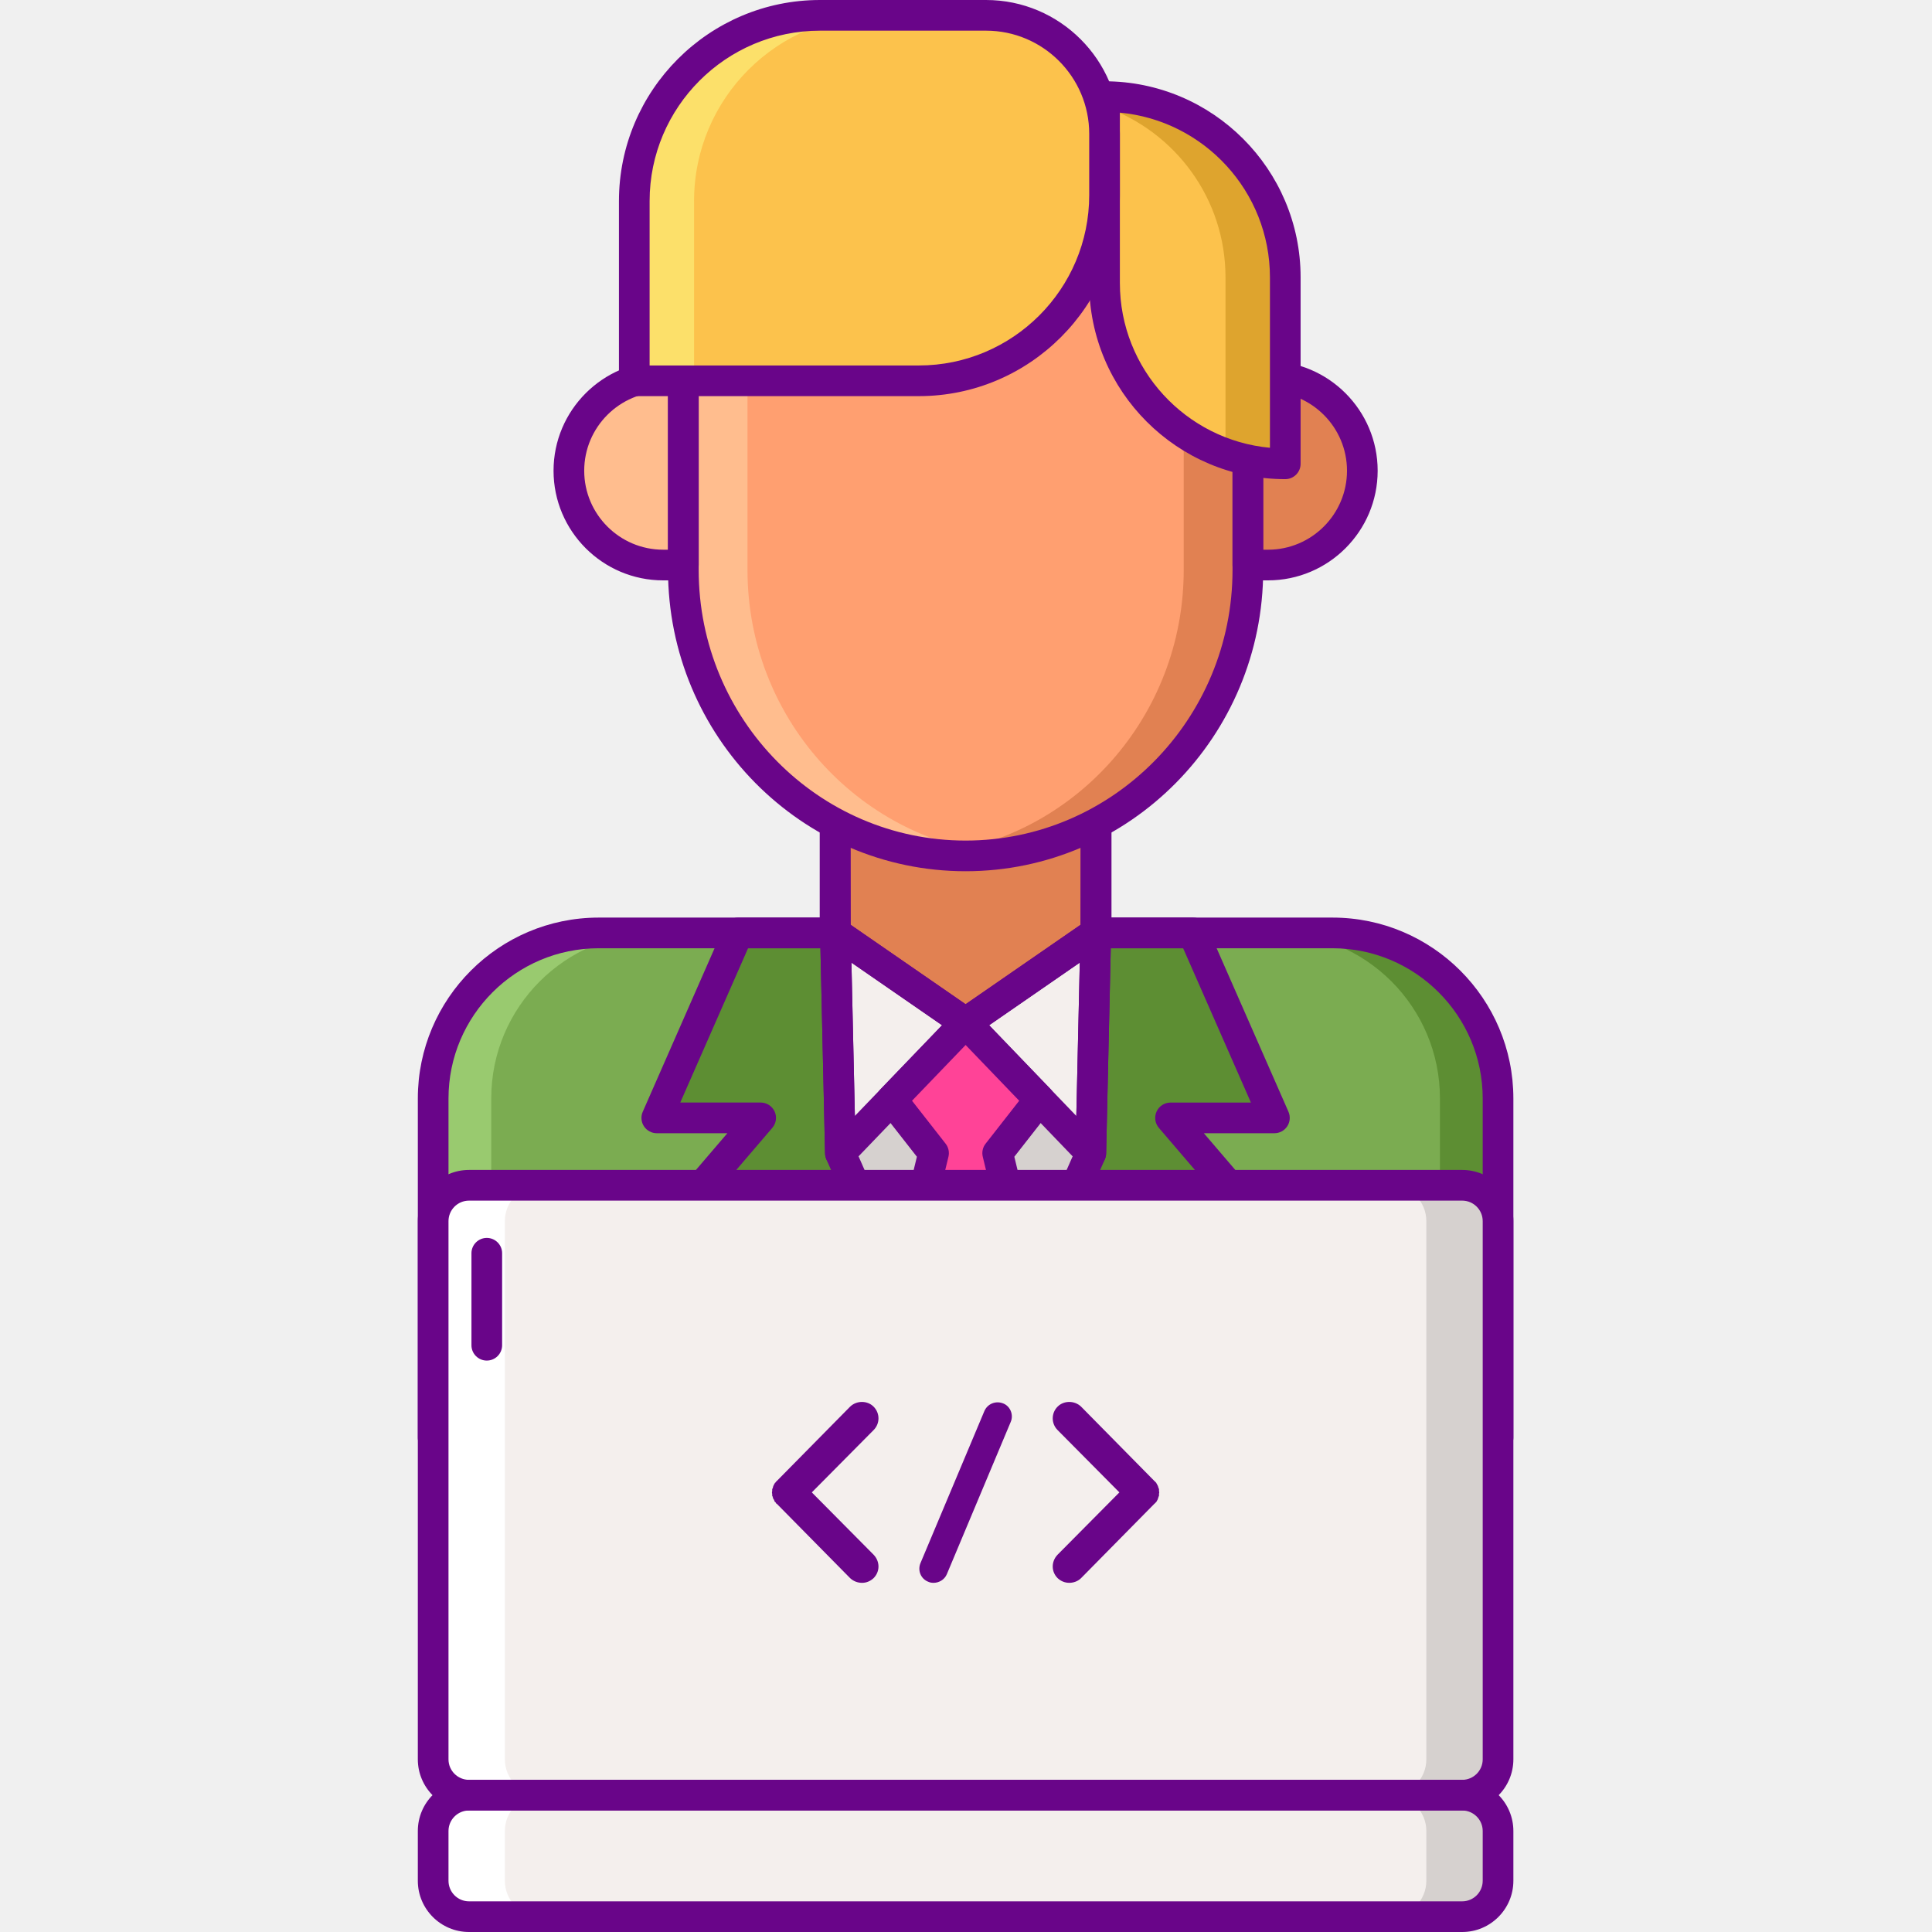
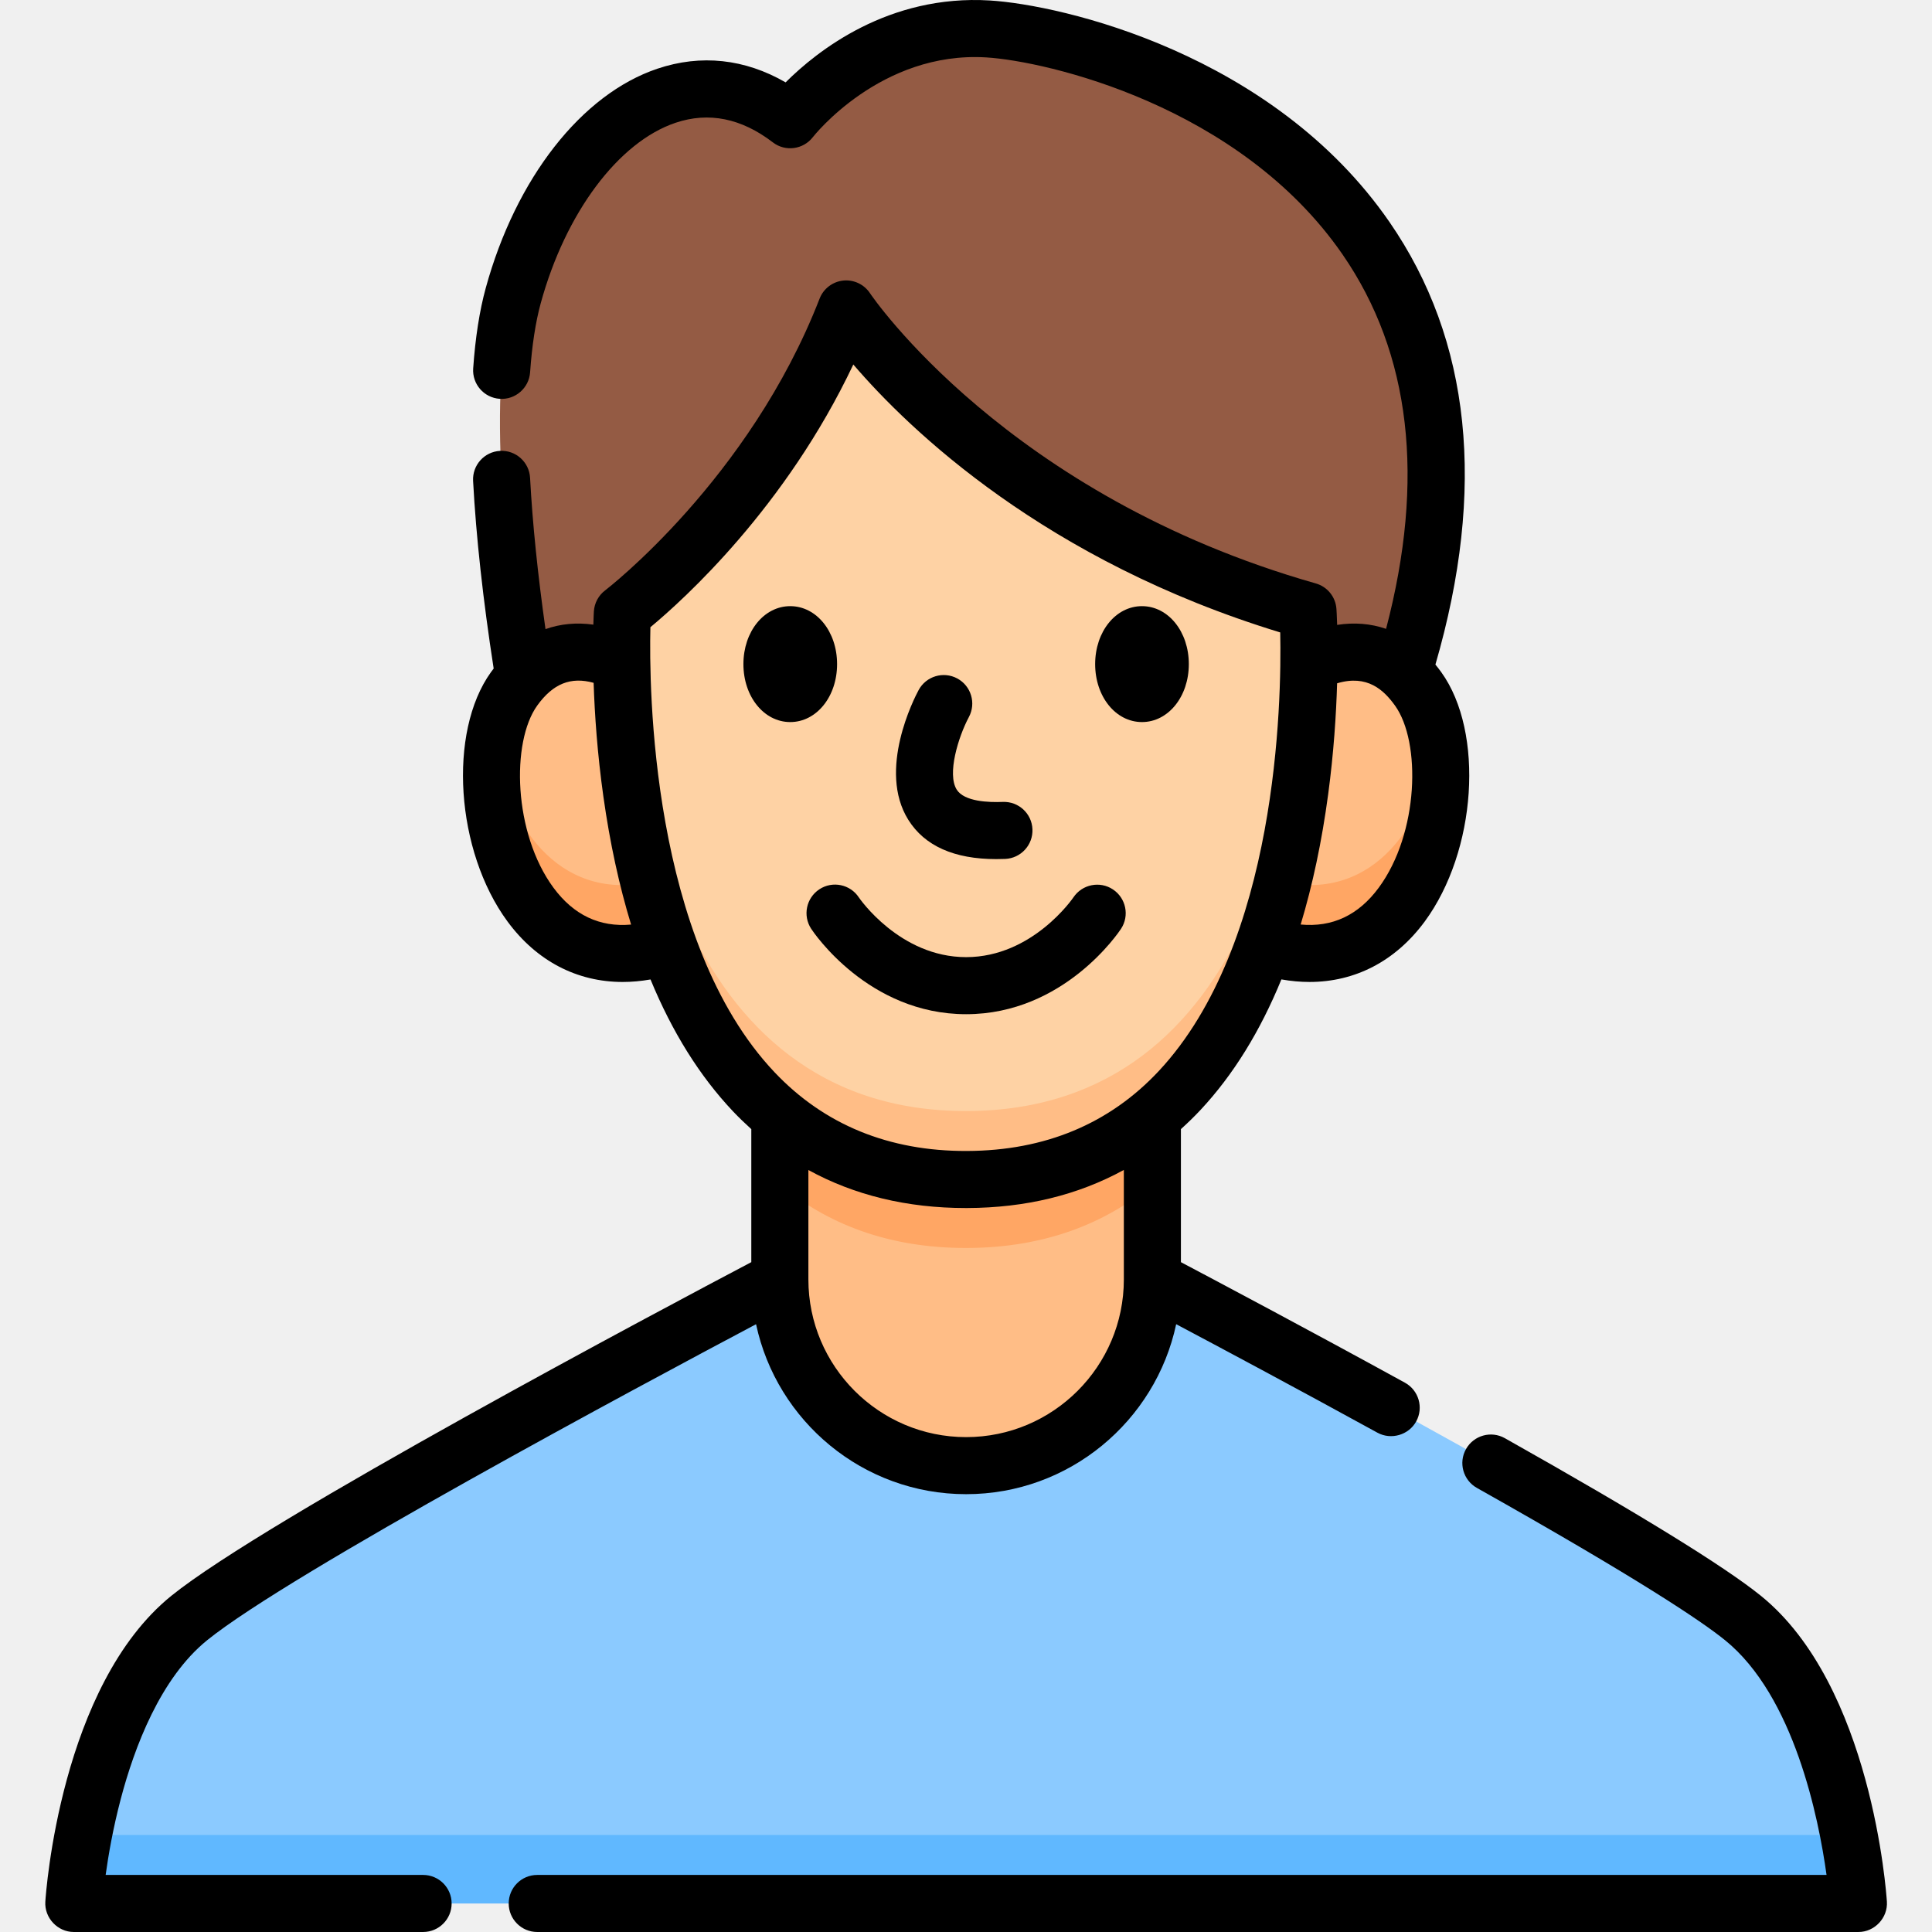
- <svg xmlns="http://www.w3.org/2000/svg" height="504pt" viewBox="-109 0 504 504" width="504pt">
-   <path d="m272.441 500h-259.09c-5.164 0-9.352-4.188-9.352-9.352v-12.996c0-5.164 4.188-9.352 9.352-9.352h259.09c5.164 0 9.352 4.188 9.352 9.352v12.996c0 5.164-4.188 9.352-9.352 9.352zm0 0" fill="#f4efed" />
-   <path d="m272.441 468.301h-18.703c5.164 0 9.352 4.188 9.352 9.352v12.996c0 5.164-4.188 9.352-9.352 9.352h18.703c5.164 0 9.352-4.188 9.352-9.352v-12.996c0-5.164-4.188-9.352-9.352-9.352zm0 0" fill="#d6d1cf" />
-   <path d="m13.352 500h18.703c-5.164 0-9.352-4.188-9.352-9.352v-12.996c0-5.164 4.184-9.352 9.352-9.352h-18.703c-5.164 0-9.352 4.188-9.352 9.352v12.996c0 5.164 4.188 9.352 9.352 9.352zm0 0" fill="#fff" />
-   <path d="m69.266 98.191h-5.258c-13.59 0-24.605 11.016-24.605 24.605s11.016 24.605 24.605 24.605h5.258zm0 0" fill="#ffbd8e" />
-   <path d="m221.785 98.191h-5.258v49.211h5.258c13.59 0 24.605-11.016 24.605-24.605s-11.016-24.605-24.605-24.605zm0 0" fill="#e18152" />
-   <path d="m238.605 243.371h-61.75c.035-.633.098-1.262.098-1.906v-62.141h-68.113v62.141c0 .645.062 1.27.098 1.906h-61.75c-23.852 0-43.188 19.332-43.188 43.184v88.484h277.793v-88.484c0-23.848-19.336-43.184-43.188-43.184zm0 0" fill="#7bac51" />
-   <path d="m176.855 243.371h25.406l21.195 48.254h-27.102l20.172 23.559-73.633 59.855 32.664-74.227zm0 0" fill="#5d8e33" />
-   <path d="m175.559 300.812-32.664 74.227-32.664-74.227 32.664-33.977zm0 0" fill="#d6d1cf" />
-   <path d="m142.895 266.836-32.664 33.977-1.293-57.441zm0 0" fill="#f4efed" />
-   <path d="m142.895 266.836 32.664 33.977 1.297-57.441zm0 0" fill="#f4efed" />
-   <path d="m108.938 243.371h-25.406l-21.195 48.254h27.102l-20.172 23.559 73.629 59.855-32.664-74.227zm0 0" fill="#5d8e33" />
-   <path d="m108.938 243.371 33.957 23.465 33.961-23.465.098-64.047h-68.113zm0 0" fill="#e18152" />
-   <path d="m238.605 243.371h-15.148c23.848 0 43.184 19.336 43.184 43.188v88.48h15.152v-88.48c0-23.852-19.336-43.188-43.188-43.188zm0 0" fill="#5d8e33" />
-   <path d="m47.188 243.371h15.148c-23.852 0-43.188 19.336-43.188 43.188v88.48h-15.148v-88.48c0-23.852 19.336-43.188 43.188-43.188zm0 0" fill="#99ca6f" />
-   <path d="m281.793 379.039h-277.793c-2.207 0-4-1.793-4-4v-88.48c0-26.02 21.164-47.188 47.188-47.188h57.652v-60.047c0-2.207 1.793-4 4-4h68.113c2.207 0 4 1.793 4 4v60.047h57.656c26.016 0 47.184 21.168 47.184 47.188v88.48c0 2.207-1.789 4-4 4zm-273.793-8h269.793v-84.48c0-21.609-17.578-39.188-39.188-39.188h-61.75c-1.102 0-2.156-.453-2.91-1.254-.758-.801-1.148-1.879-1.086-2.977l.039-.574c.027-.363.055-.727.055-1.102v-58.141h-60.113v58.141c0 .371.027.734.051 1.102l.039.57c.062 1.102-.328 2.176-1.082 2.98-.758.797-1.809 1.254-2.91 1.254h-61.75c-21.609 0-39.188 17.578-39.188 39.184zm0 0" fill="#690589" />
-   <path d="m142.895 379.039c-.852 0-1.707-.27-2.422-.82-1.469-1.117-1.98-3.098-1.238-4.789l32.344-73.5 1.281-56.648c.047-2.176 1.824-3.91 3.996-3.91h25.406c1.59 0 3.023.938 3.664 2.391l21.195 48.254c.539 1.234.426 2.664-.312 3.793-.738 1.133-2 1.812-3.352 1.812h-18.41l14.52 16.957c.703.82 1.043 1.891.949 2.965-.102 1.074-.625 2.062-1.461 2.742l-73.629 59.855c-.738.598-1.637.898-2.531.898zm37.871-131.668-1.207 53.535c-.012.523-.125 1.043-.336 1.523l-25.992 59.055 57.59-46.812-17.504-20.445c-1.016-1.188-1.246-2.855-.594-4.273s2.07-2.328 3.633-2.328h20.973l-17.68-40.254zm-5.207 53.441h.02zm0 0" fill="#690589" />
-   <path d="m142.895 379.039c-.895 0-1.789-.301-2.523-.895l-73.633-59.855c-.836-.68-1.363-1.672-1.457-2.746-.098-1.074.242-2.141.945-2.957l14.52-16.961h-18.41c-1.352 0-2.609-.68-3.352-1.812-.738-1.129-.855-2.559-.309-3.793l21.195-48.254c.637-1.453 2.074-2.391 3.66-2.391h25.406c2.176 0 3.949 1.734 4 3.91l1.277 56.648 32.344 73.5c.746 1.691.234 3.672-1.234 4.789-.719.543-1.574.816-2.43.816zm-67.922-64.371 57.586 46.812-25.988-59.055c-.211-.48-.328-.996-.34-1.523l-1.203-53.531h-18.883l-17.684 40.25h20.977c1.559 0 2.977.91 3.633 2.328.652 1.418.418 3.09-.598 4.273zm0 0" fill="#690589" />
-   <path d="m142.895 270.836c-.793 0-1.59-.238-2.273-.711l-33.957-23.461c-1.078-.746-1.723-1.973-1.727-3.285l-.098-64.047c0-1.062.418-2.082 1.168-2.832.75-.754 1.77-1.176 2.832-1.176h68.113c1.062 0 2.082.422 2.832 1.176.75.75 1.172 1.77 1.168 2.832l-.098 64.047c0 1.312-.645 2.539-1.727 3.285l-33.957 23.461c-.688.473-1.48.711-2.277.711zm-29.961-29.566 29.961 20.699 29.965-20.699.086-57.945h-60.102zm0 0" fill="#690589" />
-   <path d="m142.895 223.277c-40.664 0-73.629-33.395-73.629-74.59v-51.637c0-41.191 32.965-74.586 73.629-74.586 40.668 0 73.633 33.395 73.633 74.586v51.641c0 41.191-32.965 74.586-73.633 74.586zm0 0" fill="#ff9f70" />
-   <path d="m142.895 22.465c-2.832 0-5.617.176-8.367.492 36.727 4.211 65.266 35.77 65.266 74.094v51.641c0 38.324-28.539 69.883-65.266 74.094 2.75.316 5.535.492 8.367.492 40.668 0 73.633-33.395 73.633-74.586v-51.641c0-41.191-32.965-74.586-73.633-74.586zm0 0" fill="#e18152" />
-   <path d="m142.895 22.465c2.832 0 5.621.176 8.371.492-36.727 4.211-65.266 35.77-65.266 74.094v51.641c0 38.324 28.539 69.883 65.266 74.094-2.75.316-5.539.492-8.371.492-40.664 0-73.629-33.395-73.629-74.586v-51.641c0-41.191 32.965-74.586 73.629-74.586zm0 0" fill="#ffbd8e" />
-   <path d="m142.895 227.277c-42.805 0-77.629-35.254-77.629-78.59v-51.637c0-43.332 34.824-78.586 77.629-78.586 42.809 0 77.633 35.254 77.633 78.586v51.637c0 43.336-34.824 78.59-77.633 78.59zm0-200.812c-38.395 0-69.629 31.664-69.629 70.586v51.637c0 38.922 31.234 70.59 69.629 70.59s69.633-31.668 69.633-70.59v-51.637c0-38.922-31.238-70.586-69.633-70.586zm0 0" fill="#690589" />
-   <path d="m110.23 304.812c-.488 0-.98-.086-1.453-.273-1.504-.586-2.508-2.02-2.547-3.637l-1.293-57.441c-.035-1.504.777-2.898 2.102-3.613 1.324-.711 2.938-.625 4.172.23l33.957 23.461c.965.668 1.59 1.727 1.707 2.891.117 1.168-.281 2.328-1.098 3.172l-32.664 33.984c-.766.801-1.816 1.227-2.883 1.227zm2.883-53.695.898 39.992 22.742-23.656zm0 0" fill="#690589" />
-   <path d="m175.559 304.812c-1.066 0-2.113-.426-2.879-1.227l-32.668-33.98c-.812-.848-1.215-2.008-1.098-3.172.121-1.168.742-2.227 1.707-2.891l33.957-23.465c1.238-.852 2.848-.941 4.176-.227 1.32.711 2.133 2.105 2.098 3.609l-1.293 57.445c-.035 1.617-1.043 3.051-2.543 3.637-.477.184-.969.27-1.457.27zm-26.52-37.359 22.738 23.656.902-39.992zm0 0" fill="#690589" />
-   <path d="m162.164 286.879-19.27-20.043-19.27 20.043 10.902 13.934-8.613 35.645 16.98 38.582 16.98-38.582-8.609-35.645zm0 0" fill="#ff4397" />
-   <path d="m142.895 379.039c-1.586 0-3.02-.938-3.66-2.387l-16.98-38.582c-.355-.801-.434-1.699-.227-2.551l8.16-33.762-9.711-12.41c-1.23-1.57-1.113-3.801.266-5.238l19.27-20.047c1.508-1.57 4.258-1.57 5.766 0l19.27 20.047c1.383 1.438 1.496 3.668.27 5.238l-9.711 12.41 8.16 33.762c.207.852.125 1.75-.227 2.551l-16.98 38.582c-.641 1.449-2.078 2.387-3.664 2.387zm-12.773-42.953 12.773 29.023 12.777-29.023-8.297-34.332c-.285-1.188-.016-2.441.738-3.402l8.766-11.203-13.98-14.543-13.98 14.543 8.766 11.203c.75.961 1.023 2.215.738 3.402zm0 0" fill="#690589" />
-   <path d="m69.266 151.402h-5.258c-15.773 0-28.605-12.832-28.605-28.605 0-15.77 12.832-28.605 28.605-28.605h5.258c2.207 0 4 1.793 4 4v49.211c0 2.211-1.793 4-4 4zm-5.258-49.211c-11.363 0-20.605 9.242-20.605 20.605 0 11.359 9.242 20.605 20.605 20.605h1.258v-41.211zm0 0" fill="#690589" />
-   <path d="m221.785 151.402h-5.258c-2.211 0-4-1.789-4-4v-49.211c0-2.211 1.789-4 4-4h5.258c15.773 0 28.605 12.832 28.605 28.605 0 15.77-12.832 28.605-28.605 28.605zm-1.258-8h1.258c11.359 0 20.605-9.242 20.605-20.605 0-11.359-9.246-20.605-20.605-20.605h-1.258zm0 0" fill="#690589" />
-   <path d="m179.141 25.207c26.039 0 47.148 21.105 47.148 47.145v48.645c-26.039 0-47.148-21.105-47.148-47.145zm0 0" fill="#fcc24c" />
-   <path d="m179.141 25.207v2.652c18.375 6.438 31.555 23.922 31.555 44.492v45.996c4.879 1.711 10.125 2.648 15.594 2.648v-48.645c0-26.039-21.109-47.145-47.148-47.145zm0 0" fill="#dea42e" />
-   <path d="m226.289 124.996c-28.203 0-51.148-22.941-51.148-51.145v-48.645c0-2.211 1.793-4 4-4 28.207 0 51.148 22.941 51.148 51.145v48.645c0 2.211-1.793 4-4 4zm-43.148-95.609v44.465c0 22.441 17.227 40.938 39.148 42.961v-44.461c0-22.441-17.227-40.938-39.148-42.965zm0 0" fill="#690589" />
-   <path d="m148.23 4h-43.32c-26.758 0-48.445 21.691-48.445 48.449v46.887h74.23c26.758 0 48.445-21.691 48.445-48.449v-15.977c0-17.07-13.84-30.91-30.91-30.91zm0 0" fill="#fcc24c" />
-   <path d="m120.508 4h-15.598c-26.758 0-48.445 21.691-48.445 48.449v46.887h15.594v-46.887c0-26.758 21.691-48.449 48.449-48.449zm0 0" fill="#fce06a" />
-   <path d="m130.691 103.34h-74.227c-2.207 0-4-1.793-4-4v-46.891c0-28.922 23.527-52.449 52.445-52.449h43.32c19.25 0 34.91 15.66 34.91 34.91v15.98c0 28.918-23.527 52.449-52.449 52.449zm-70.227-8h70.23c24.508 0 44.449-19.941 44.449-44.449v-15.98c0-14.84-12.074-26.91-26.91-26.91h-43.32c-24.508 0-44.449 19.941-44.449 44.449zm0 0" fill="#690589" />
-   <path d="m272.441 309.207h-259.09c-5.164 0-9.352 4.184-9.352 9.352v140.395c0 5.164 4.188 9.352 9.352 9.352h259.09c5.164 0 9.352-4.188 9.352-9.352v-140.395c0-5.168-4.188-9.352-9.352-9.352zm0 0" fill="#f4efed" />
-   <path d="m272.441 309.207h-18.703c5.164 0 9.352 4.184 9.352 9.352v140.395c0 5.164-4.188 9.352-9.352 9.352h18.703c5.164 0 9.352-4.188 9.352-9.352v-140.395c0-5.168-4.188-9.352-9.352-9.352zm0 0" fill="#d6d1cf" />
-   <path d="m13.352 468.301h18.703c-5.164 0-9.352-4.184-9.352-9.352v-140.395c0-5.164 4.184-9.352 9.352-9.352h-18.703c-5.164 0-9.352 4.188-9.352 9.352v140.395c0 5.168 4.188 9.352 9.352 9.352zm0 0" fill="#fff" />
-   <g fill="#690589">
-     <path d="m17.988 354.934c-2.207 0-4-1.793-4-4v-24c0-2.207 1.793-4 4-4 2.211 0 4 1.793 4 4v24c0 2.207-1.789 4-4 4zm0 0" />
-     <path d="m272.441 472.301h-259.09c-7.363 0-13.352-5.988-13.352-13.352v-140.395c0-7.359 5.988-13.352 13.352-13.352h259.09c7.359 0 13.352 5.992 13.352 13.352v140.395c0 7.363-5.992 13.352-13.352 13.352zm-259.09-159.094c-2.953 0-5.352 2.398-5.352 5.352v140.395c0 2.949 2.398 5.352 5.352 5.352h259.09c2.949 0 5.352-2.402 5.352-5.352v-140.395c0-2.953-2.402-5.352-5.352-5.352zm0 0" />
-     <path d="m118.891 405.57c1.703 1.77 1.703 4.418 0 6.121-.883.816-1.902 1.223-2.992 1.223-1.156 0-2.242-.406-3.125-1.223l-19.109-19.379c-.203-.07-.27-.203-.34-.41-.066-.066-.203-.133-.203-.133-.137-.207-.137-.34-.203-.547-.137-.066-.203-.203-.203-.27-.07-.137-.07-.34-.137-.41 0-.203-.137-.27-.137-.34 0-.203 0-.34 0-.477 0-.133-.066-.203-.066-.406 0-.066.066-.273.066-.34 0-.137 0-.34 0-.477 0-.137.137-.203.137-.273.066-.203.066-.34.137-.543 0-.066.066-.066.066-.137.137-.203.203-.477.34-.609 0 0 0-.137.137-.137.066-.137.203-.34.406-.477l19.109-19.379c1.699-1.633 4.488-1.633 6.117 0 1.703 1.699 1.703 4.422 0 6.121l-16.113 16.25zm0 0" />
-     <path d="m131.133 407.746 16.66-39.641c.816-1.902 2.992-2.789 4.961-1.973 1.836.75 2.719 2.992 1.902 4.828l-16.66 39.711c-.609 1.426-2.039 2.242-3.465 2.242-.41 0-.953-.066-1.359-.273-1.973-.746-2.855-2.992-2.039-4.895zm0 0" />
-     <path d="m192.672 391.766s0 .07-.07.07c-.137.133-.273.34-.477.473l-19.105 19.379c-.816.816-1.973 1.223-3.059 1.223-1.156 0-2.176-.406-3.062-1.223-1.699-1.699-1.699-4.352 0-6.121l16.117-16.25-16.117-16.25c-1.699-1.699-1.699-4.422 0-6.121 1.633-1.633 4.422-1.633 6.121 0l19.105 19.379c.203.137.34.34.477.477.07 0 .07.137.07.137.133.27.27.406.34.609 0 .07.066.07.066.137.066.203.066.34.203.613 0 .066.07.066.07.203v.477c0 .066.066.27.066.34 0 .066-.066.273-.066.34v.543c0 .07-.07.07-.07.137-.137.273-.137.477-.203.613 0 .066-.066.066-.066.203-.07.137-.207.34-.34.613zm0 0" />
-     <path d="m272.441 504h-259.09c-7.363 0-13.352-5.988-13.352-13.352v-12.996c0-7.359 5.988-13.352 13.352-13.352h259.09c7.359 0 13.352 5.992 13.352 13.352v12.996c0 7.363-5.992 13.352-13.352 13.352zm-259.09-31.699c-2.953 0-5.352 2.402-5.352 5.352v12.996c0 2.953 2.398 5.352 5.352 5.352h259.09c2.949 0 5.352-2.398 5.352-5.352v-12.996c0-2.949-2.402-5.352-5.352-5.352zm0 0" />
-   </g>
+ <svg xmlns="http://www.w3.org/2000/svg" height="512pt" viewBox="-12 0 512 512.001" width="512pt">
+   <path d="m152.758 175.758c-.125-8.227.176-13.27.176-13.27s39.637-29.977 59.316-80.613c0 0 36.602 55.652 122.383 80.012 0 0 .352 5.371.254 14.082 7.324-3.676 16.754-5.48 25.027 2.137 41.719-134.504-78.898-168.516-110.059-170.434-32.594-2.008-52.434 24.066-52.434 24.066-29.363-22.562-61.883 4.512-73.414 46.625-7.059 25.777-2.098 70.344 2.816 101.043 8.422-8.953 18.273-7.375 25.934-3.648zm0 0" fill="#945b44" />
+   <path d="m363.82 182.562c-9.074-12.621-20.426-10.863-28.938-6.594-.195 17.098-2.152 47.07-11.996 74.598 42.844 14.371 55.91-47.188 40.934-68.004zm0 0" fill="#ffbd86" />
+   <path d="m152.758 175.758c-8.457-4.113-19.59-5.609-28.52 6.805-14.961 20.801-1.926 82.293 40.848 68.035-10.031-27.766-12.07-57.988-12.328-74.84zm0 0" fill="#ffbd86" />
+   <path d="m327.914 233.785c-1.391 5.609-3.047 11.242-5.027 16.781 35.324 11.848 50.402-27.914 46.215-53.906-3.082 21.227-16.684 42.238-41.188 37.125zm0 0" fill="#ffa664" />
+   <path d="m118.957 196.66c-4.18 25.973 10.867 65.691 46.129 53.938-2-5.539-3.68-11.172-5.094-16.781-24.406 4.996-37.953-15.973-41.035-37.156zm0 0" fill="#ffa664" />
+   <path d="m244.281 312.582c-20.945.066-37.121-6.438-49.613-16.773v43.242c0 27.262 22.102 49.363 49.363 49.363s49.363-22.102 49.363-49.363v-43.25c-12.375 10.23-28.387 16.711-49.113 16.781zm0 0" fill="#ffbd86" />
+   <path d="m334.629 161.887s9.941 150.363-90.348 150.695c-100.293.332-91.348-150.094-91.348-150.094s39.637-29.977 59.316-80.613c0 0 36.602 55.652 122.379 80.012zm0 0" fill="#fed2a4" />
+   <path d="m244.281 294.438c-78.125.258-89.965-90.953-91.383-131.289-.488 10.578-5.102 149.754 91.383 149.434 93.133-.309 91.207-129.973 90.457-148.484-1.395 41.086-13.32 130.086-90.457 130.34zm0 0" fill="#ffbd86" />
+   <path d="m194.668 295.809v18.121c12.496 10.344 28.664 16.863 49.613 16.797 20.727-.07 36.738-6.559 49.113-16.797v-18.129c-12.371 10.23-28.387 16.711-49.113 16.781-20.945.07-37.121-6.438-49.613-16.773zm0 0" fill="#ffa664" />
+   <path d="m449.891 428.777c-27.145-21.949-156.496-89.727-156.496-89.727 0 27.262-22.102 49.363-49.363 49.363s-49.363-22.102-49.363-49.363c0 0-129.352 67.777-156.496 89.727-27.148 21.949-30.613 75.664-30.613 75.664h472.941s-3.465-53.715-30.609-75.664zm0 0" fill="#8bcaff" />
+   <path d="m10.086 486.297c-2.039 10.594-2.527 18.145-2.527 18.145h472.941s-.484-7.551-2.523-18.145zm0 0" fill="#60b8ff" />
+   <path d="m209.836 175.996c0-8.613-5.453-15.359-12.414-15.359-6.957 0-12.41 6.746-12.41 15.359 0 8.613 5.449 15.359 12.41 15.359s12.414-6.746 12.414-15.359zm0 0" />
+   <path d="m290.637 191.355c6.961 0 12.414-6.746 12.414-15.359 0-8.613-5.453-15.359-12.414-15.359-6.961 0-12.41 6.746-12.41 15.359 0 8.613 5.449 15.359 12.41 15.359zm0 0" />
+   <path d="m252.012 227.672c.773 0 1.559-.016 2.359-.047 4.172-.176 7.414-3.699 7.238-7.871-.172-4.172-3.68-7.402-7.867-7.238-3.691.156-10.195-.062-12.203-3.258-2.59-4.117.391-13.906 3.223-19.23 1.973-3.672.598-8.25-3.074-10.23-3.676-1.977-8.262-.602-10.242 3.074-1.148 2.129-10.98 21.211-2.73 34.398 4.324 6.91 12.156 10.402 23.297 10.402zm0 0" />
+   <path d="m205.148 235.668c-3.492 2.293-4.465 6.977-2.176 10.469.605.926 15.145 22.637 41.059 22.637 25.91 0 40.453-21.711 41.059-22.637 2.281-3.48 1.312-8.133-2.156-10.434-3.469-2.297-8.152-1.344-10.469 2.113-.105.156-10.809 15.836-28.434 15.836s-28.328-15.676-28.418-15.809c-2.289-3.492-6.977-4.465-10.465-2.176zm0 0" />
+   <path d="m100.129 496.879h-84.133c.711-5.141 1.941-12.297 4-20.113 3.598-13.664 10.496-32.059 22.926-42.109 21.961-17.754 114.855-67.512 145.441-83.727 5.48 25.703 28.352 45.043 55.668 45.043 27.312 0 50.188-19.344 55.668-45.047 11.441 6.066 31.582 16.812 53.344 28.758 3.617 1.98 8.285.617 10.266-2.992 2.008-3.66.672-8.254-2.988-10.266-26.234-14.398-50.125-27.062-59.367-31.941v-35.254c1.793-1.621 3.543-3.316 5.234-5.125 8.641-9.262 15.777-20.816 21.395-34.551 2.527.449 5.016.676 7.449.676 12.066 0 22.766-5.492 30.52-16 13.762-18.664 15.863-50.16 4.41-66.082-.508-.707-1.031-1.379-1.562-2.027 13.516-46.559 9.426-86.004-12.184-117.301-30.863-44.703-86.906-57.527-105.895-58.695-26.84-1.648-45.762 13.344-54.125 21.703-10.805-6.238-22.43-7.504-33.969-3.625-20.098 6.754-37.535 29.043-45.512 58.168-1.633 5.961-2.75 13.113-3.316 21.25-.293 4.164 2.848 7.777 7.012 8.07 4.152.297 7.777-2.852 8.07-7.016.5-7.145 1.449-13.309 2.816-18.312 6.562-23.965 20.594-42.738 35.746-47.832 8.77-2.945 17.445-1.199 25.773 5.199 3.305 2.543 8.059 1.906 10.605-1.395.18-.227 17.957-22.84 45.965-21.121 15.812.977 67.082 12.652 94.387 52.195 18.102 26.219 21.965 59.574 11.551 99.242-4.059-1.398-8.418-1.758-12.965-1.047-.078-2.512-.172-3.996-.188-4.219-.211-3.188-2.402-5.902-5.477-6.773-81.781-23.223-117.785-76.371-118.129-76.895-1.555-2.363-4.305-3.66-7.113-3.363-2.816.297-5.227 2.145-6.25 4.781-18.617 47.906-56.457 77.035-56.832 77.32-1.762 1.332-2.855 3.375-2.988 5.582-.012.199-.078 1.426-.137 3.5-4.445-.625-8.711-.223-12.684 1.184-2.062-14.562-3.441-28.02-4.086-40.09-.223-4.168-3.785-7.375-7.953-7.145-4.168.223-7.367 3.785-7.148 7.953.793 14.785 2.633 31.512 5.453 49.73-.246.32-.488.641-.727.973-11.441 15.906-9.355 47.387 4.383 66.047 7.754 10.535 18.461 16.043 30.547 16.043 2.402 0 4.863-.227 7.363-.664 5.738 13.938 13.039 25.617 21.855 34.945 1.57 1.66 3.199 3.215 4.855 4.715v35.254c-22.52 11.871-128.688 68.203-153.688 88.414-29.387 23.762-33.254 78.727-33.402 81.055-.277 4.297 3.242 8.047 7.543 8.047h92.57c4.176 0 7.562-3.383 7.562-7.559 0-4.176-3.387-7.562-7.562-7.562zm239.848-286.363c1.488-11.113 2.133-21.27 2.371-29.434 7.988-2.383 12.363 1.762 15.336 5.895 6.961 9.672 6.34 33.848-4.305 48.277-5.375 7.293-12.316 10.543-20.688 9.754 3.164-10.488 5.605-21.977 7.285-34.492zm-54.145 128.535c0 23.051-18.75 41.801-41.801 41.801s-41.801-18.75-41.801-41.801v-28.984c12.203 6.695 26.152 10.074 41.719 10.074h.355c15.504-.051 29.387-3.441 41.527-10.098zm-151.172-103.82c-10.621-14.43-11.234-38.598-4.285-48.258 4.152-5.77 8.867-7.707 14.941-6.016.273 8.293.98 18.738 2.594 30.195 1.727 12.273 4.188 23.559 7.336 33.871-8.324.742-15.23-2.52-20.586-9.793zm25.703-69.012c8.863-7.359 35.887-31.805 53.773-69.621 14.953 17.43 50.879 52.008 113.137 71.004.387 18.641-.742 82.562-32.168 116.215-13.074 14-30.184 21.137-50.852 21.203-20.664.086-37.82-6.953-50.992-20.867-32.855-34.719-33.27-102.289-32.898-117.934zm0 0" />
+   <path d="m488.047 503.953c-.152-2.328-4.02-57.297-33.402-81.055-9.688-7.832-32.512-21.883-67.84-41.762-3.637-2.047-8.246-.758-10.297 2.879-2.047 3.641-.758 8.25 2.883 10.297 43.09 24.246 59.535 35.32 65.746 40.344 18.316 14.809 24.824 47.137 26.918 62.223h-341.684c-4.176 0-7.559 3.383-7.559 7.559s3.383 7.562 7.559 7.562h350.129c4.305 0 7.824-3.75 7.547-8.047zm0 0" />
</svg>
